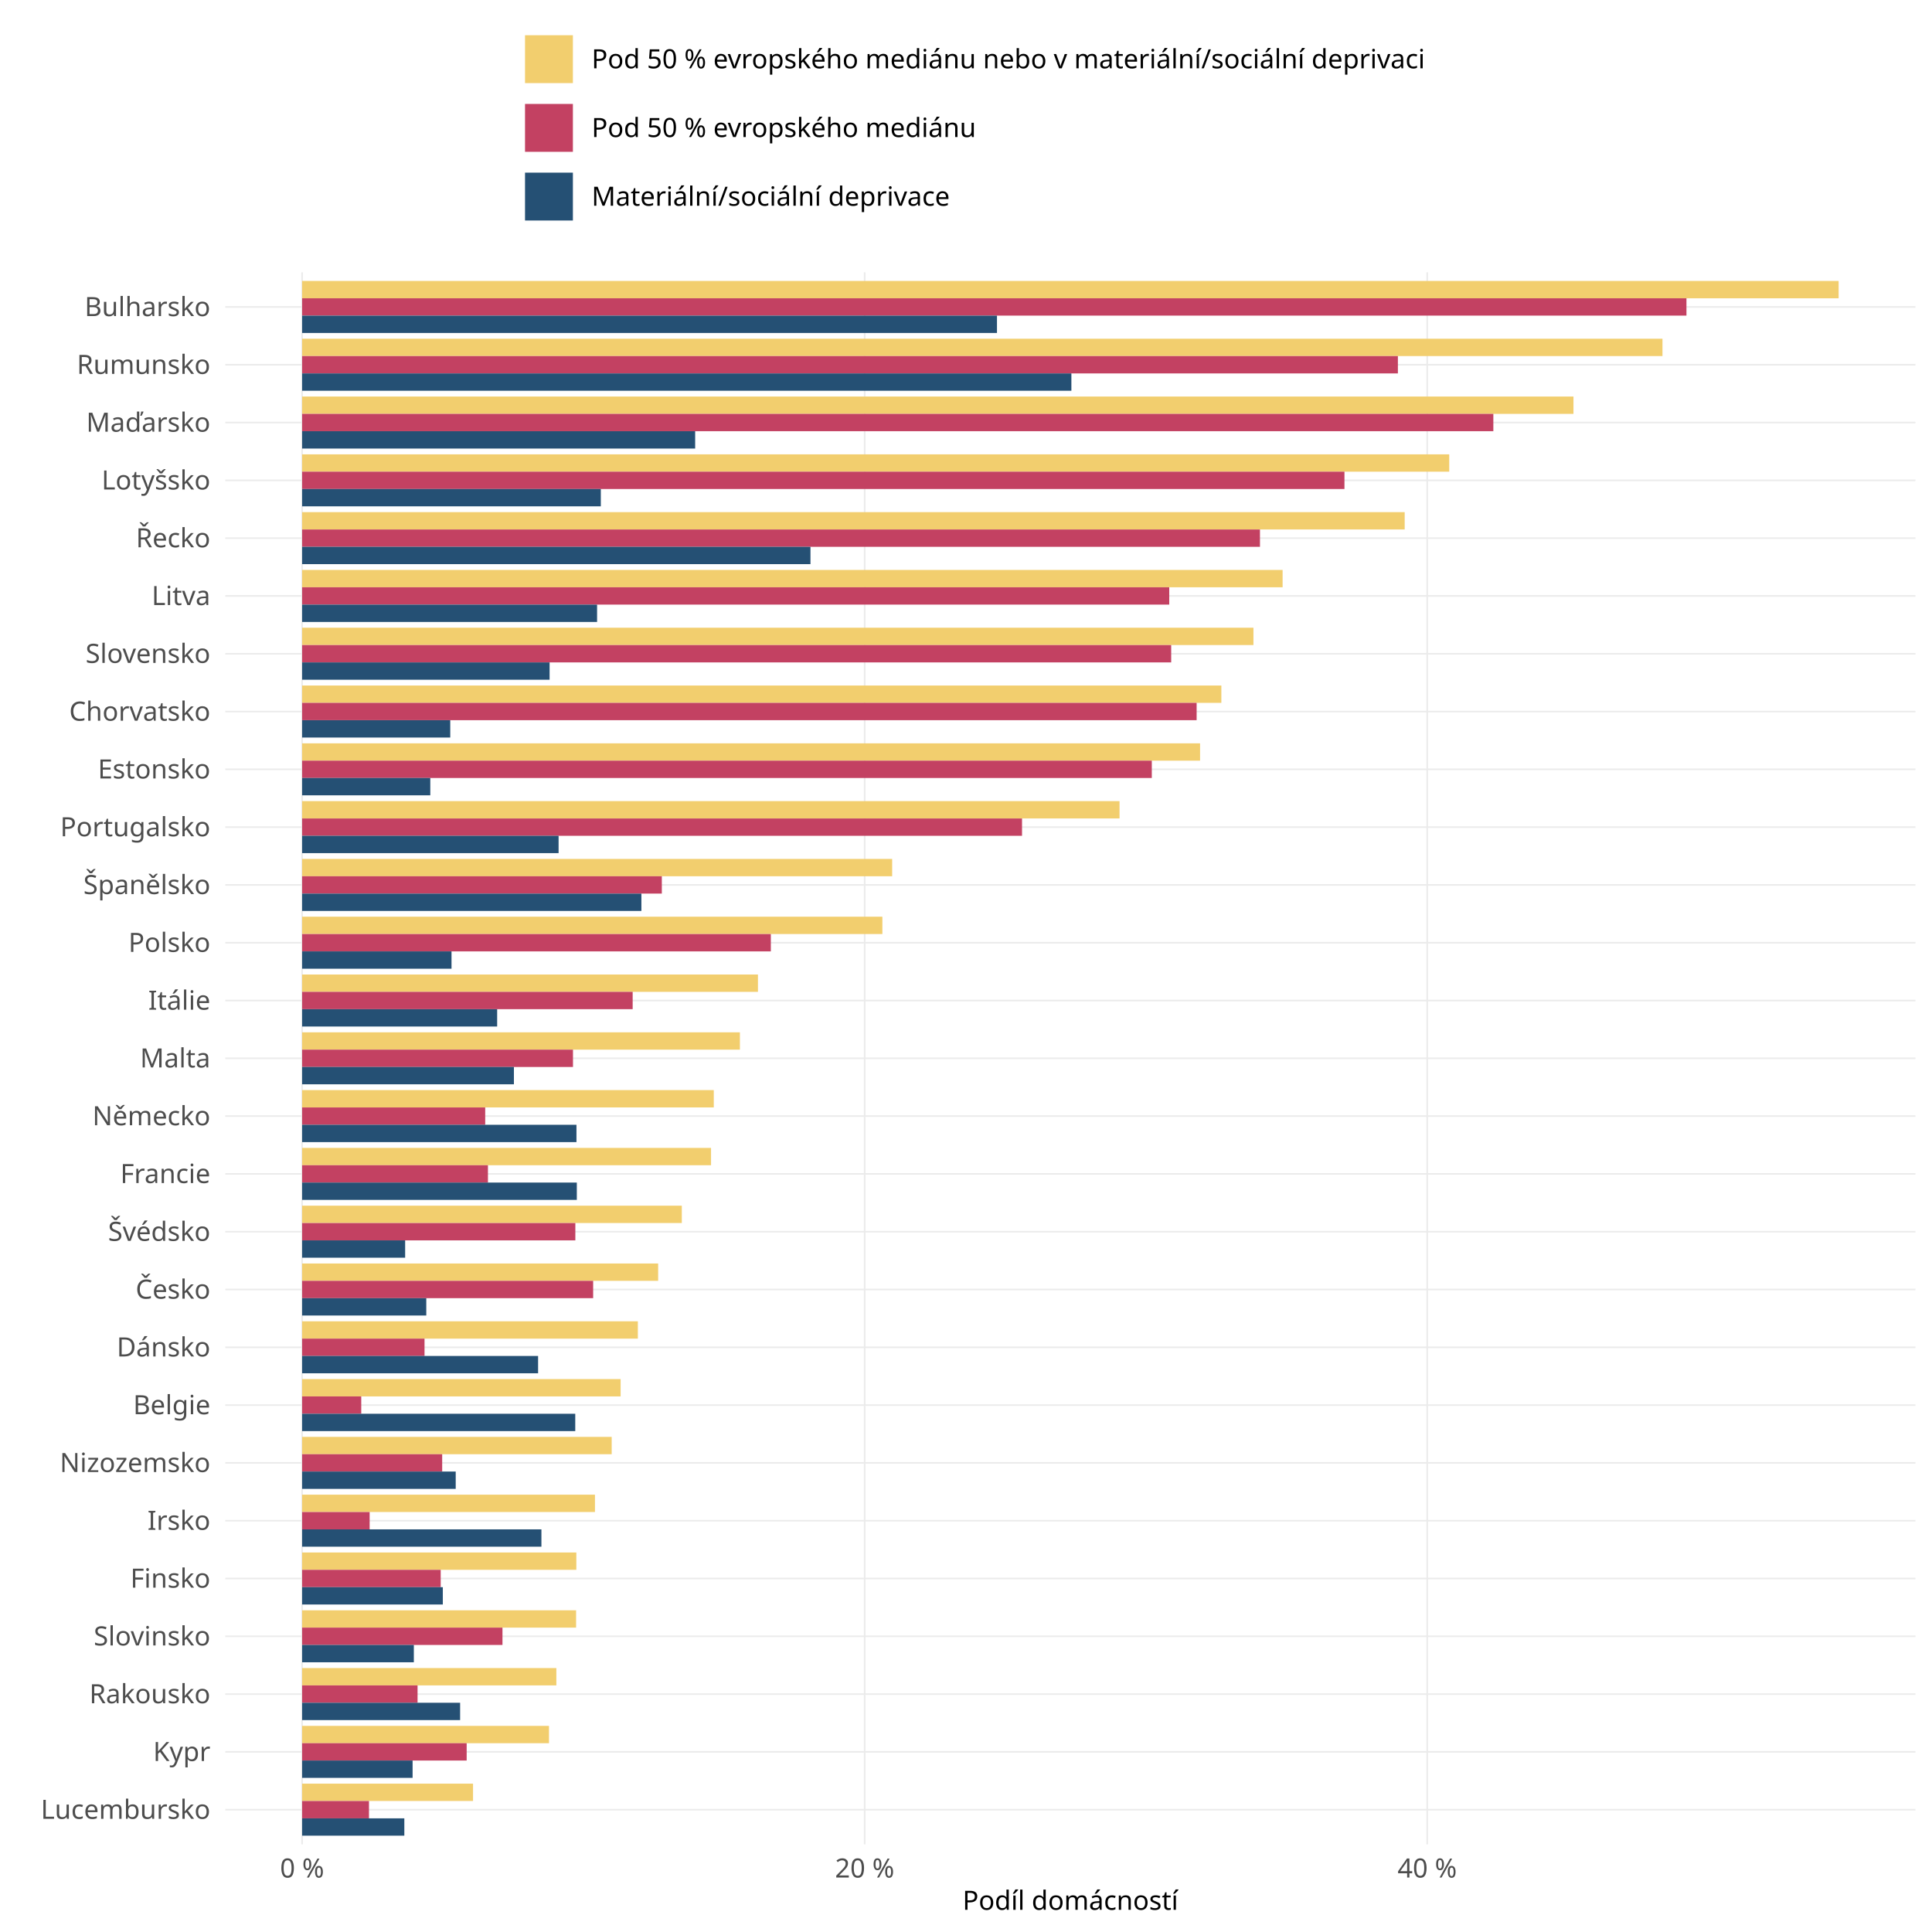
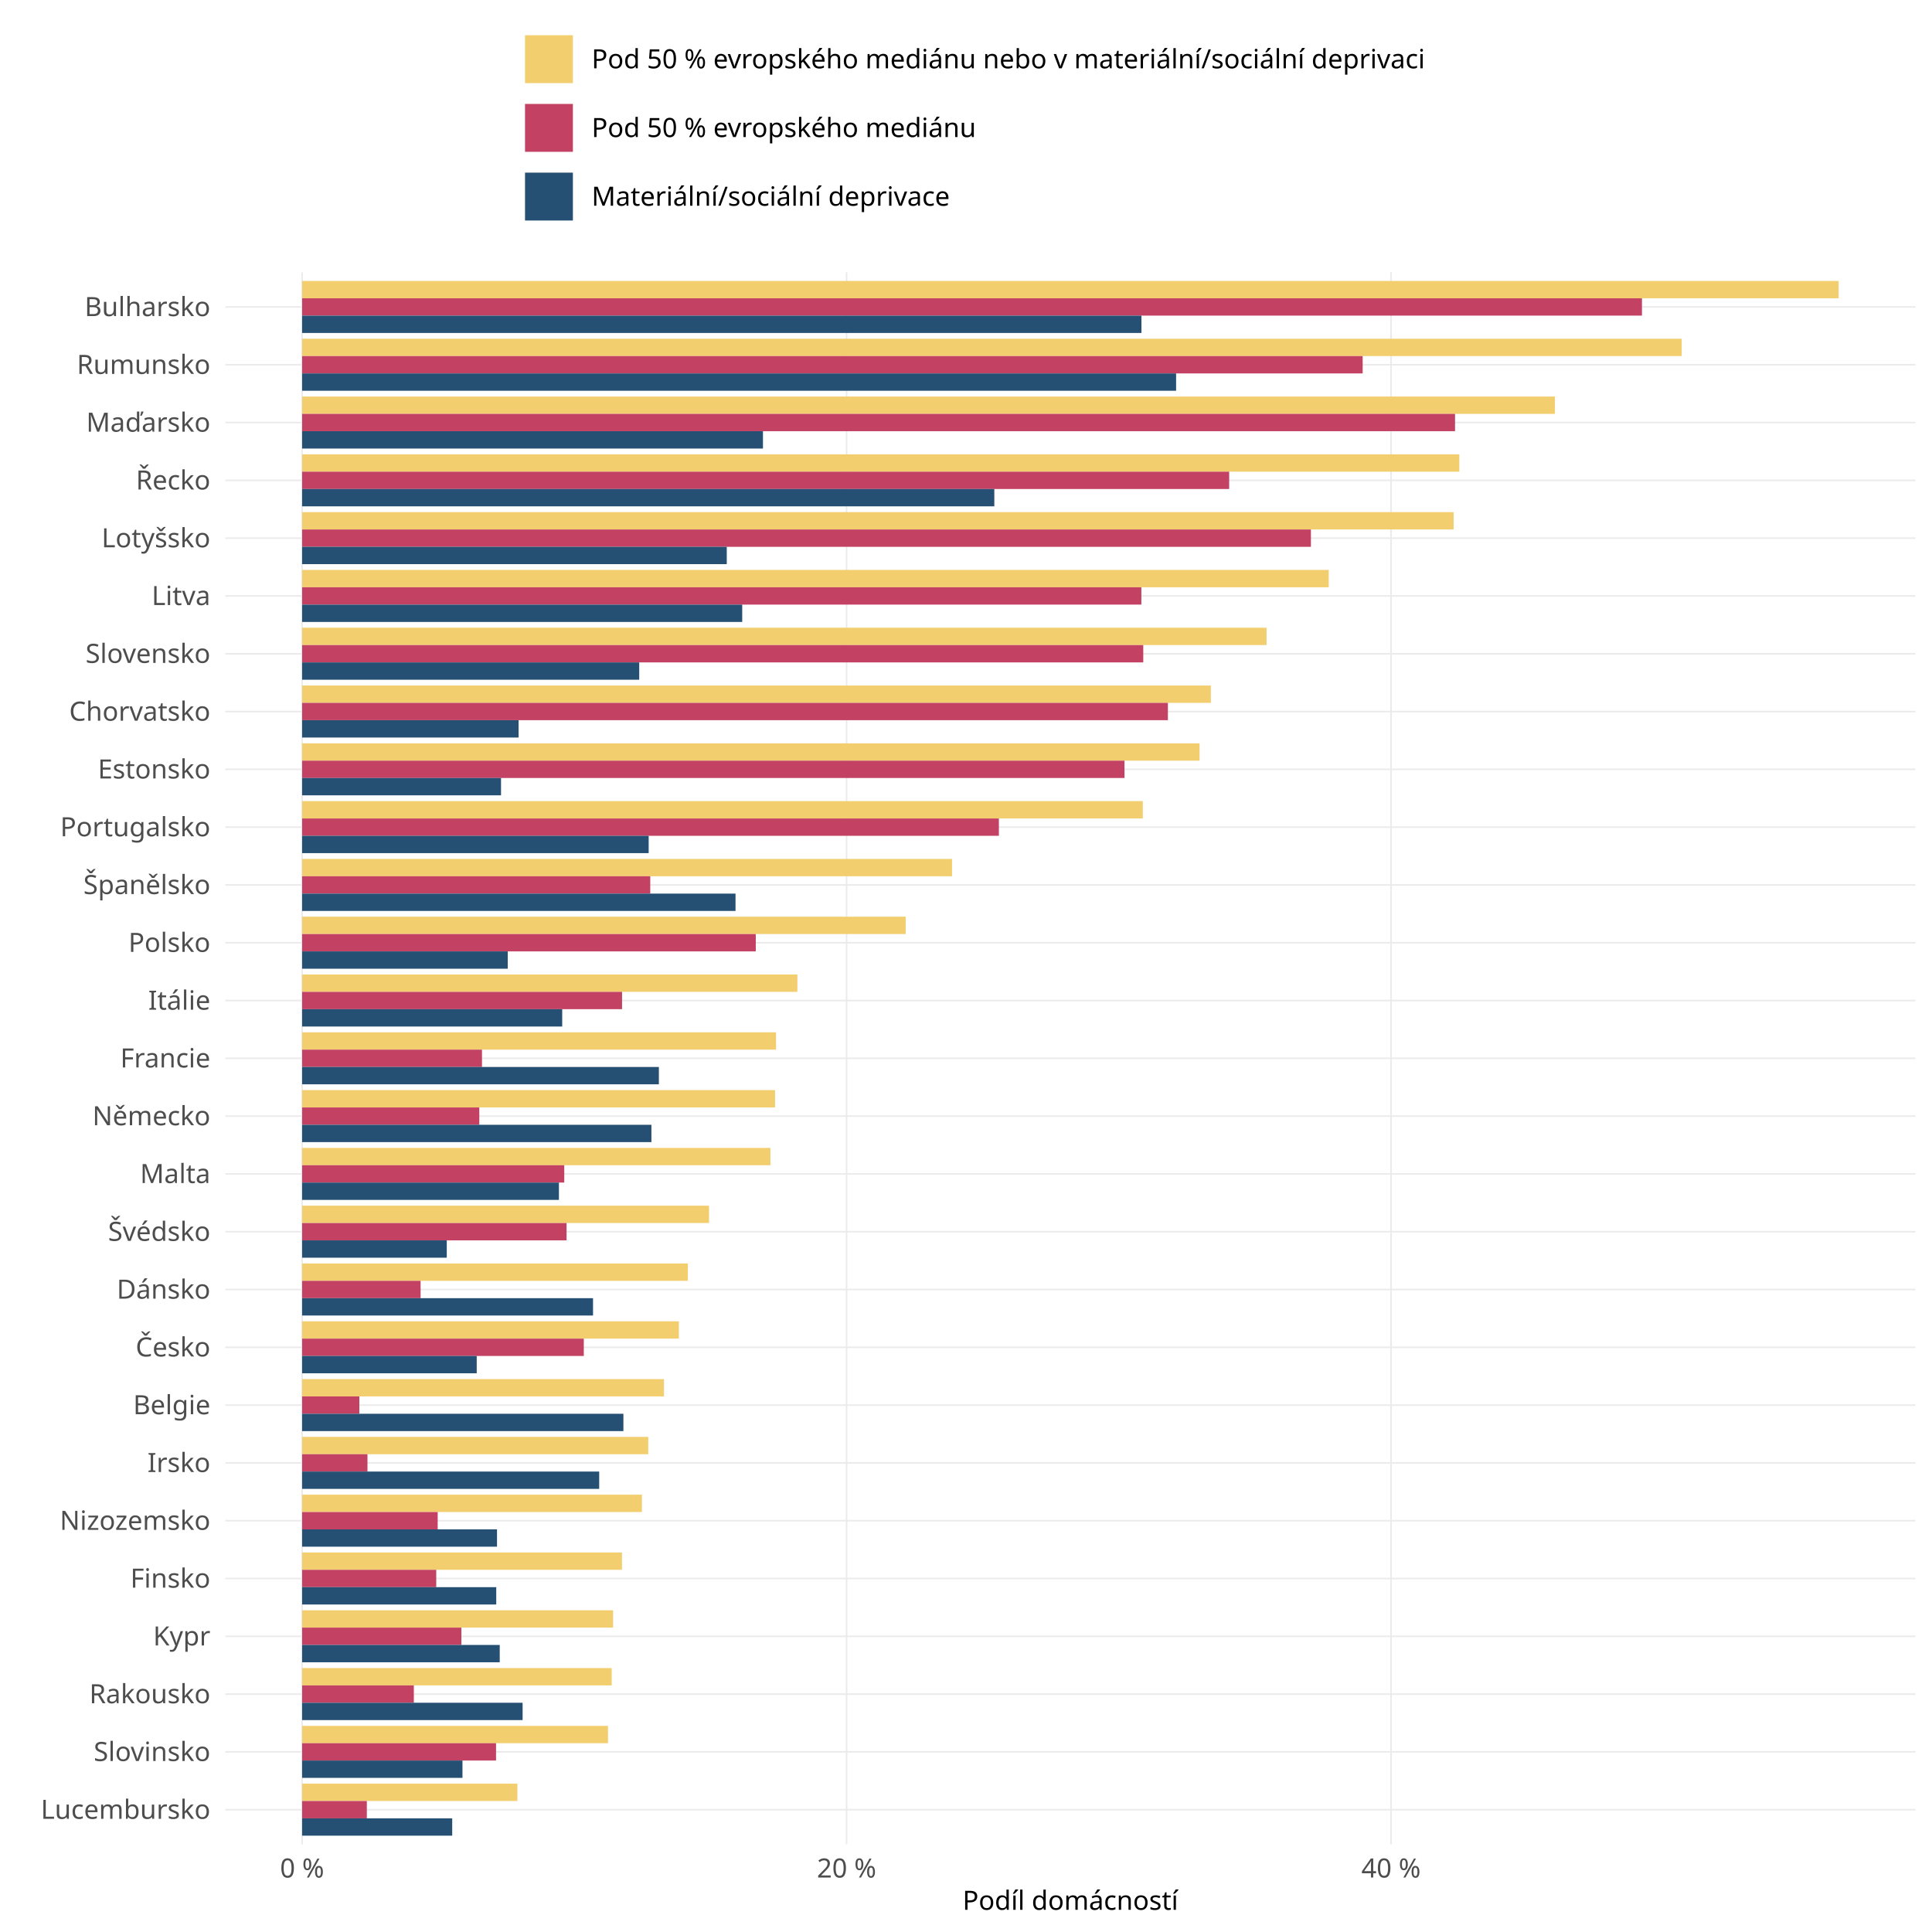
<svg xmlns="http://www.w3.org/2000/svg" class="svglite" width="640.00pt" height="640.00pt" viewBox="0 0 640.00 640.00">
  <defs>
    <style type="text/css">
    .svglite line, .svglite polyline, .svglite polygon, .svglite path, .svglite rect, .svglite circle {
      fill: none;
      stroke: #000000;
      stroke-linecap: round;
      stroke-linejoin: round;
      stroke-miterlimit: 10.00;
    }
    .svglite text {
      white-space: pre;
    }
  </style>
  </defs>
  <rect width="100%" height="100%" style="stroke: none; fill: #FFFFFF;" />
  <defs>
    <clipPath id="cpMC4wMHw2NDAuMDB8MC4wMHw2NDAuMDA=">
      <rect x="0.00" y="0.00" width="640.00" height="640.00" />
    </clipPath>
  </defs>
  <g clip-path="url(#cpMC4wMHw2NDAuMDB8MC4wMHw2NDAuMDA=)">
</g>
  <defs>
    <clipPath id="cpNzQuNjN8NjM0LjUyfDkwLjIwfDYxMC45Nw==">
      <rect x="74.63" y="90.20" width="559.89" height="520.77" />
    </clipPath>
  </defs>
  <g clip-path="url(#cpNzQuNjN8NjM0LjUyfDkwLjIwfDYxMC45Nw==)">
    <polyline points="74.63,599.48 634.52,599.48 " style="stroke-width: 0.53; stroke: #EBEBEB; stroke-linecap: butt;" />
    <polyline points="74.63,580.33 634.52,580.33 " style="stroke-width: 0.53; stroke: #EBEBEB; stroke-linecap: butt;" />
    <polyline points="74.63,561.19 634.52,561.19 " style="stroke-width: 0.53; stroke: #EBEBEB; stroke-linecap: butt;" />
    <polyline points="74.63,542.04 634.52,542.04 " style="stroke-width: 0.53; stroke: #EBEBEB; stroke-linecap: butt;" />
    <polyline points="74.63,522.89 634.52,522.89 " style="stroke-width: 0.53; stroke: #EBEBEB; stroke-linecap: butt;" />
    <polyline points="74.63,503.75 634.52,503.75 " style="stroke-width: 0.53; stroke: #EBEBEB; stroke-linecap: butt;" />
    <polyline points="74.63,484.60 634.52,484.60 " style="stroke-width: 0.53; stroke: #EBEBEB; stroke-linecap: butt;" />
    <polyline points="74.63,465.46 634.52,465.46 " style="stroke-width: 0.53; stroke: #EBEBEB; stroke-linecap: butt;" />
    <polyline points="74.63,446.31 634.52,446.31 " style="stroke-width: 0.53; stroke: #EBEBEB; stroke-linecap: butt;" />
    <polyline points="74.63,427.16 634.52,427.16 " style="stroke-width: 0.53; stroke: #EBEBEB; stroke-linecap: butt;" />
    <polyline points="74.63,408.02 634.52,408.02 " style="stroke-width: 0.53; stroke: #EBEBEB; stroke-linecap: butt;" />
    <polyline points="74.63,388.87 634.52,388.87 " style="stroke-width: 0.53; stroke: #EBEBEB; stroke-linecap: butt;" />
    <polyline points="74.63,369.73 634.52,369.73 " style="stroke-width: 0.53; stroke: #EBEBEB; stroke-linecap: butt;" />
    <polyline points="74.63,350.58 634.52,350.58 " style="stroke-width: 0.53; stroke: #EBEBEB; stroke-linecap: butt;" />
    <polyline points="74.63,331.44 634.52,331.44 " style="stroke-width: 0.53; stroke: #EBEBEB; stroke-linecap: butt;" />
    <polyline points="74.63,312.29 634.52,312.29 " style="stroke-width: 0.53; stroke: #EBEBEB; stroke-linecap: butt;" />
    <polyline points="74.63,293.14 634.52,293.14 " style="stroke-width: 0.53; stroke: #EBEBEB; stroke-linecap: butt;" />
    <polyline points="74.63,274.00 634.52,274.00 " style="stroke-width: 0.53; stroke: #EBEBEB; stroke-linecap: butt;" />
    <polyline points="74.63,254.85 634.52,254.85 " style="stroke-width: 0.53; stroke: #EBEBEB; stroke-linecap: butt;" />
    <polyline points="74.63,235.71 634.52,235.71 " style="stroke-width: 0.53; stroke: #EBEBEB; stroke-linecap: butt;" />
    <polyline points="74.63,216.56 634.52,216.56 " style="stroke-width: 0.53; stroke: #EBEBEB; stroke-linecap: butt;" />
    <polyline points="74.63,197.41 634.52,197.41 " style="stroke-width: 0.53; stroke: #EBEBEB; stroke-linecap: butt;" />
    <polyline points="74.63,178.27 634.52,178.27 " style="stroke-width: 0.53; stroke: #EBEBEB; stroke-linecap: butt;" />
    <polyline points="74.63,159.12 634.52,159.12 " style="stroke-width: 0.53; stroke: #EBEBEB; stroke-linecap: butt;" />
    <polyline points="74.63,139.98 634.52,139.98 " style="stroke-width: 0.53; stroke: #EBEBEB; stroke-linecap: butt;" />
    <polyline points="74.63,120.83 634.52,120.83 " style="stroke-width: 0.53; stroke: #EBEBEB; stroke-linecap: butt;" />
    <polyline points="74.63,101.68 634.52,101.68 " style="stroke-width: 0.53; stroke: #EBEBEB; stroke-linecap: butt;" />
    <polyline points="100.08,610.97 100.08,90.20 " style="stroke-width: 0.53; stroke: #EBEBEB; stroke-linecap: butt;" />
-     <polyline points="286.43,610.97 286.43,90.20 " style="stroke-width: 0.53; stroke: #EBEBEB; stroke-linecap: butt;" />
-     <polyline points="472.78,610.97 472.78,90.20 " style="stroke-width: 0.53; stroke: #EBEBEB; stroke-linecap: butt;" />
-     <rect x="100.08" y="552.57" width="84.22" height="5.74" style="stroke-width: 1.07; stroke: none; stroke-linecap: butt; stroke-linejoin: miter; fill: #F2CE6E;" />
-     <rect x="100.08" y="456.84" width="105.51" height="5.74" style="stroke-width: 1.07; stroke: none; stroke-linecap: butt; stroke-linejoin: miter; fill: #F2CE6E;" />
+     <polyline points="280.44,610.97 280.44,90.20 " style="stroke-width: 0.53; stroke: #EBEBEB; stroke-linecap: butt;" />
+     <polyline points="460.80,610.97 460.80,90.20 " style="stroke-width: 0.53; stroke: #EBEBEB; stroke-linecap: butt;" />
    <rect x="100.08" y="93.07" width="508.99" height="5.74" style="stroke-width: 1.07; stroke: none; stroke-linecap: butt; stroke-linejoin: miter; fill: #F2CE6E;" />
-     <rect x="100.08" y="227.09" width="304.51" height="5.74" style="stroke-width: 1.07; stroke: none; stroke-linecap: butt; stroke-linejoin: miter; fill: #F2CE6E;" />
-     <rect x="100.08" y="571.72" width="81.78" height="5.74" style="stroke-width: 1.07; stroke: none; stroke-linecap: butt; stroke-linejoin: miter; fill: #F2CE6E;" />
-     <rect x="100.08" y="418.55" width="117.94" height="5.74" style="stroke-width: 1.07; stroke: none; stroke-linecap: butt; stroke-linejoin: miter; fill: #F2CE6E;" />
-     <rect x="100.08" y="437.70" width="111.22" height="5.74" style="stroke-width: 1.07; stroke: none; stroke-linecap: butt; stroke-linejoin: miter; fill: #F2CE6E;" />
-     <rect x="100.08" y="246.24" width="297.46" height="5.74" style="stroke-width: 1.07; stroke: none; stroke-linecap: butt; stroke-linejoin: miter; fill: #F2CE6E;" />
-     <rect x="100.08" y="514.28" width="90.84" height="5.74" style="stroke-width: 1.07; stroke: none; stroke-linecap: butt; stroke-linejoin: miter; fill: #F2CE6E;" />
-     <rect x="100.08" y="380.26" width="135.46" height="5.74" style="stroke-width: 1.07; stroke: none; stroke-linecap: butt; stroke-linejoin: miter; fill: #F2CE6E;" />
-     <rect x="100.08" y="361.11" width="136.37" height="5.74" style="stroke-width: 1.07; stroke: none; stroke-linecap: butt; stroke-linejoin: miter; fill: #F2CE6E;" />
-     <rect x="100.08" y="169.65" width="365.24" height="5.74" style="stroke-width: 1.07; stroke: none; stroke-linecap: butt; stroke-linejoin: miter; fill: #F2CE6E;" />
-     <rect x="100.08" y="131.36" width="421.15" height="5.74" style="stroke-width: 1.07; stroke: none; stroke-linecap: butt; stroke-linejoin: miter; fill: #F2CE6E;" />
-     <rect x="100.08" y="495.13" width="97.01" height="5.74" style="stroke-width: 1.07; stroke: none; stroke-linecap: butt; stroke-linejoin: miter; fill: #F2CE6E;" />
-     <rect x="100.08" y="322.82" width="151.00" height="5.74" style="stroke-width: 1.07; stroke: none; stroke-linecap: butt; stroke-linejoin: miter; fill: #F2CE6E;" />
-     <rect x="100.08" y="150.51" width="380.00" height="5.74" style="stroke-width: 1.07; stroke: none; stroke-linecap: butt; stroke-linejoin: miter; fill: #F2CE6E;" />
-     <rect x="100.08" y="188.80" width="324.80" height="5.74" style="stroke-width: 1.07; stroke: none; stroke-linecap: butt; stroke-linejoin: miter; fill: #F2CE6E;" />
-     <rect x="100.08" y="590.86" width="56.62" height="5.74" style="stroke-width: 1.07; stroke: none; stroke-linecap: butt; stroke-linejoin: miter; fill: #F2CE6E;" />
-     <rect x="100.08" y="341.97" width="145.02" height="5.74" style="stroke-width: 1.07; stroke: none; stroke-linecap: butt; stroke-linejoin: miter; fill: #F2CE6E;" />
-     <rect x="100.08" y="475.99" width="102.55" height="5.74" style="stroke-width: 1.07; stroke: none; stroke-linecap: butt; stroke-linejoin: miter; fill: #F2CE6E;" />
-     <rect x="100.08" y="303.67" width="192.22" height="5.74" style="stroke-width: 1.07; stroke: none; stroke-linecap: butt; stroke-linejoin: miter; fill: #F2CE6E;" />
-     <rect x="100.08" y="265.38" width="270.78" height="5.74" style="stroke-width: 1.07; stroke: none; stroke-linecap: butt; stroke-linejoin: miter; fill: #F2CE6E;" />
-     <rect x="100.08" y="112.21" width="450.64" height="5.74" style="stroke-width: 1.07; stroke: none; stroke-linecap: butt; stroke-linejoin: miter; fill: #F2CE6E;" />
-     <rect x="100.08" y="207.94" width="315.14" height="5.74" style="stroke-width: 1.07; stroke: none; stroke-linecap: butt; stroke-linejoin: miter; fill: #F2CE6E;" />
-     <rect x="100.08" y="533.43" width="90.76" height="5.74" style="stroke-width: 1.07; stroke: none; stroke-linecap: butt; stroke-linejoin: miter; fill: #F2CE6E;" />
-     <rect x="100.08" y="284.53" width="195.46" height="5.74" style="stroke-width: 1.07; stroke: none; stroke-linecap: butt; stroke-linejoin: miter; fill: #F2CE6E;" />
-     <rect x="100.08" y="399.40" width="125.78" height="5.74" style="stroke-width: 1.07; stroke: none; stroke-linecap: butt; stroke-linejoin: miter; fill: #F2CE6E;" />
-     <rect x="100.08" y="558.31" width="38.24" height="5.74" style="stroke-width: 1.07; stroke: none; stroke-linecap: butt; stroke-linejoin: miter; fill: #C34162;" />
-     <rect x="100.08" y="564.06" width="52.34" height="5.74" style="stroke-width: 1.07; stroke: none; stroke-linecap: butt; stroke-linejoin: miter; fill: #255074;" />
-     <rect x="100.08" y="462.58" width="19.59" height="5.74" style="stroke-width: 1.07; stroke: none; stroke-linecap: butt; stroke-linejoin: miter; fill: #C34162;" />
-     <rect x="100.08" y="468.33" width="90.48" height="5.74" style="stroke-width: 1.07; stroke: none; stroke-linecap: butt; stroke-linejoin: miter; fill: #255074;" />
-     <rect x="100.08" y="98.81" width="458.58" height="5.74" style="stroke-width: 1.07; stroke: none; stroke-linecap: butt; stroke-linejoin: miter; fill: #C34162;" />
-     <rect x="100.08" y="104.56" width="230.18" height="5.74" style="stroke-width: 1.07; stroke: none; stroke-linecap: butt; stroke-linejoin: miter; fill: #255074;" />
-     <rect x="100.08" y="232.83" width="296.32" height="5.74" style="stroke-width: 1.07; stroke: none; stroke-linecap: butt; stroke-linejoin: miter; fill: #C34162;" />
-     <rect x="100.08" y="238.58" width="49.07" height="5.74" style="stroke-width: 1.07; stroke: none; stroke-linecap: butt; stroke-linejoin: miter; fill: #255074;" />
-     <rect x="100.08" y="577.46" width="54.51" height="5.74" style="stroke-width: 1.07; stroke: none; stroke-linecap: butt; stroke-linejoin: miter; fill: #C34162;" />
-     <rect x="100.08" y="583.20" width="36.60" height="5.74" style="stroke-width: 1.07; stroke: none; stroke-linecap: butt; stroke-linejoin: miter; fill: #255074;" />
-     <rect x="100.08" y="424.29" width="96.41" height="5.74" style="stroke-width: 1.07; stroke: none; stroke-linecap: butt; stroke-linejoin: miter; fill: #C34162;" />
-     <rect x="100.08" y="430.04" width="41.13" height="5.74" style="stroke-width: 1.07; stroke: none; stroke-linecap: butt; stroke-linejoin: miter; fill: #255074;" />
-     <rect x="100.08" y="443.44" width="40.55" height="5.74" style="stroke-width: 1.07; stroke: none; stroke-linecap: butt; stroke-linejoin: miter; fill: #C34162;" />
-     <rect x="100.08" y="449.18" width="78.17" height="5.74" style="stroke-width: 1.07; stroke: none; stroke-linecap: butt; stroke-linejoin: miter; fill: #255074;" />
-     <rect x="100.08" y="251.98" width="281.47" height="5.74" style="stroke-width: 1.07; stroke: none; stroke-linecap: butt; stroke-linejoin: miter; fill: #C34162;" />
-     <rect x="100.08" y="257.72" width="42.46" height="5.74" style="stroke-width: 1.07; stroke: none; stroke-linecap: butt; stroke-linejoin: miter; fill: #255074;" />
-     <rect x="100.08" y="520.02" width="45.91" height="5.74" style="stroke-width: 1.07; stroke: none; stroke-linecap: butt; stroke-linejoin: miter; fill: #C34162;" />
-     <rect x="100.08" y="525.77" width="46.61" height="5.74" style="stroke-width: 1.07; stroke: none; stroke-linecap: butt; stroke-linejoin: miter; fill: #255074;" />
-     <rect x="100.08" y="386.00" width="61.56" height="5.74" style="stroke-width: 1.07; stroke: none; stroke-linecap: butt; stroke-linejoin: miter; fill: #C34162;" />
-     <rect x="100.08" y="391.74" width="91.00" height="5.74" style="stroke-width: 1.07; stroke: none; stroke-linecap: butt; stroke-linejoin: miter; fill: #255074;" />
-     <rect x="100.08" y="366.86" width="60.65" height="5.74" style="stroke-width: 1.07; stroke: none; stroke-linecap: butt; stroke-linejoin: miter; fill: #C34162;" />
-     <rect x="100.08" y="372.60" width="90.88" height="5.74" style="stroke-width: 1.07; stroke: none; stroke-linecap: butt; stroke-linejoin: miter; fill: #255074;" />
-     <rect x="100.08" y="175.40" width="317.30" height="5.74" style="stroke-width: 1.07; stroke: none; stroke-linecap: butt; stroke-linejoin: miter; fill: #C34162;" />
-     <rect x="100.08" y="181.14" width="168.40" height="5.74" style="stroke-width: 1.07; stroke: none; stroke-linecap: butt; stroke-linejoin: miter; fill: #255074;" />
-     <rect x="100.08" y="137.10" width="394.61" height="5.74" style="stroke-width: 1.07; stroke: none; stroke-linecap: butt; stroke-linejoin: miter; fill: #C34162;" />
-     <rect x="100.08" y="142.85" width="130.20" height="5.74" style="stroke-width: 1.07; stroke: none; stroke-linecap: butt; stroke-linejoin: miter; fill: #255074;" />
-     <rect x="100.08" y="500.88" width="22.37" height="5.74" style="stroke-width: 1.07; stroke: none; stroke-linecap: butt; stroke-linejoin: miter; fill: #C34162;" />
-     <rect x="100.08" y="506.62" width="79.27" height="5.74" style="stroke-width: 1.07; stroke: none; stroke-linecap: butt; stroke-linejoin: miter; fill: #255074;" />
-     <rect x="100.08" y="328.56" width="109.50" height="5.74" style="stroke-width: 1.07; stroke: none; stroke-linecap: butt; stroke-linejoin: miter; fill: #C34162;" />
-     <rect x="100.08" y="334.31" width="64.61" height="5.74" style="stroke-width: 1.07; stroke: none; stroke-linecap: butt; stroke-linejoin: miter; fill: #255074;" />
-     <rect x="100.08" y="156.25" width="345.29" height="5.74" style="stroke-width: 1.07; stroke: none; stroke-linecap: butt; stroke-linejoin: miter; fill: #C34162;" />
-     <rect x="100.08" y="161.99" width="98.95" height="5.74" style="stroke-width: 1.07; stroke: none; stroke-linecap: butt; stroke-linejoin: miter; fill: #255074;" />
-     <rect x="100.08" y="194.54" width="287.25" height="5.74" style="stroke-width: 1.07; stroke: none; stroke-linecap: butt; stroke-linejoin: miter; fill: #C34162;" />
-     <rect x="100.08" y="200.29" width="97.71" height="5.74" style="stroke-width: 1.07; stroke: none; stroke-linecap: butt; stroke-linejoin: miter; fill: #255074;" />
-     <rect x="100.08" y="596.61" width="22.15" height="5.74" style="stroke-width: 1.07; stroke: none; stroke-linecap: butt; stroke-linejoin: miter; fill: #C34162;" />
-     <rect x="100.08" y="602.35" width="33.86" height="5.74" style="stroke-width: 1.07; stroke: none; stroke-linecap: butt; stroke-linejoin: miter; fill: #255074;" />
-     <rect x="100.08" y="347.71" width="89.73" height="5.74" style="stroke-width: 1.07; stroke: none; stroke-linecap: butt; stroke-linejoin: miter; fill: #C34162;" />
-     <rect x="100.08" y="353.45" width="70.16" height="5.74" style="stroke-width: 1.07; stroke: none; stroke-linecap: butt; stroke-linejoin: miter; fill: #255074;" />
-     <rect x="100.08" y="481.73" width="46.40" height="5.74" style="stroke-width: 1.07; stroke: none; stroke-linecap: butt; stroke-linejoin: miter; fill: #C34162;" />
-     <rect x="100.08" y="487.47" width="50.88" height="5.74" style="stroke-width: 1.07; stroke: none; stroke-linecap: butt; stroke-linejoin: miter; fill: #255074;" />
-     <rect x="100.08" y="309.42" width="155.27" height="5.74" style="stroke-width: 1.07; stroke: none; stroke-linecap: butt; stroke-linejoin: miter; fill: #C34162;" />
-     <rect x="100.08" y="315.16" width="49.49" height="5.74" style="stroke-width: 1.07; stroke: none; stroke-linecap: butt; stroke-linejoin: miter; fill: #255074;" />
-     <rect x="100.08" y="271.13" width="238.48" height="5.74" style="stroke-width: 1.07; stroke: none; stroke-linecap: butt; stroke-linejoin: miter; fill: #C34162;" />
-     <rect x="100.08" y="276.87" width="84.96" height="5.74" style="stroke-width: 1.07; stroke: none; stroke-linecap: butt; stroke-linejoin: miter; fill: #255074;" />
-     <rect x="100.08" y="117.96" width="362.99" height="5.74" style="stroke-width: 1.07; stroke: none; stroke-linecap: butt; stroke-linejoin: miter; fill: #C34162;" />
-     <rect x="100.08" y="123.70" width="254.83" height="5.74" style="stroke-width: 1.07; stroke: none; stroke-linecap: butt; stroke-linejoin: miter; fill: #255074;" />
-     <rect x="100.08" y="213.69" width="287.89" height="5.74" style="stroke-width: 1.07; stroke: none; stroke-linecap: butt; stroke-linejoin: miter; fill: #C34162;" />
-     <rect x="100.08" y="219.43" width="81.98" height="5.74" style="stroke-width: 1.07; stroke: none; stroke-linecap: butt; stroke-linejoin: miter; fill: #255074;" />
-     <rect x="100.08" y="539.17" width="66.37" height="5.74" style="stroke-width: 1.07; stroke: none; stroke-linecap: butt; stroke-linejoin: miter; fill: #C34162;" />
-     <rect x="100.08" y="544.91" width="37.01" height="5.74" style="stroke-width: 1.07; stroke: none; stroke-linecap: butt; stroke-linejoin: miter; fill: #255074;" />
-     <rect x="100.08" y="290.27" width="119.16" height="5.74" style="stroke-width: 1.07; stroke: none; stroke-linecap: butt; stroke-linejoin: miter; fill: #C34162;" />
-     <rect x="100.08" y="296.02" width="112.39" height="5.74" style="stroke-width: 1.07; stroke: none; stroke-linecap: butt; stroke-linejoin: miter; fill: #255074;" />
-     <rect x="100.08" y="405.15" width="90.51" height="5.74" style="stroke-width: 1.07; stroke: none; stroke-linecap: butt; stroke-linejoin: miter; fill: #C34162;" />
-     <rect x="100.08" y="410.89" width="34.13" height="5.74" style="stroke-width: 1.07; stroke: none; stroke-linecap: butt; stroke-linejoin: miter; fill: #255074;" />
+     <rect x="100.08" y="131.36" width="415.01" height="5.74" style="stroke-width: 1.07; stroke: none; stroke-linecap: butt; stroke-linejoin: miter; fill: #F2CE6E;" />
+     <rect x="100.08" y="207.94" width="319.48" height="5.74" style="stroke-width: 1.07; stroke: none; stroke-linecap: butt; stroke-linejoin: miter; fill: #F2CE6E;" />
+     <rect x="100.08" y="150.51" width="383.34" height="5.74" style="stroke-width: 1.07; stroke: none; stroke-linecap: butt; stroke-linejoin: miter; fill: #F2CE6E;" />
+     <rect x="100.08" y="112.21" width="457.01" height="5.74" style="stroke-width: 1.07; stroke: none; stroke-linecap: butt; stroke-linejoin: miter; fill: #F2CE6E;" />
+     <rect x="100.08" y="227.09" width="301.04" height="5.74" style="stroke-width: 1.07; stroke: none; stroke-linecap: butt; stroke-linejoin: miter; fill: #F2CE6E;" />
+     <rect x="100.08" y="169.65" width="381.45" height="5.74" style="stroke-width: 1.07; stroke: none; stroke-linecap: butt; stroke-linejoin: miter; fill: #F2CE6E;" />
+     <rect x="100.08" y="188.80" width="340.08" height="5.74" style="stroke-width: 1.07; stroke: none; stroke-linecap: butt; stroke-linejoin: miter; fill: #F2CE6E;" />
+     <rect x="100.08" y="265.38" width="278.49" height="5.74" style="stroke-width: 1.07; stroke: none; stroke-linecap: butt; stroke-linejoin: miter; fill: #F2CE6E;" />
+     <rect x="100.08" y="246.24" width="297.29" height="5.74" style="stroke-width: 1.07; stroke: none; stroke-linecap: butt; stroke-linejoin: miter; fill: #F2CE6E;" />
+     <rect x="100.08" y="303.67" width="199.94" height="5.74" style="stroke-width: 1.07; stroke: none; stroke-linecap: butt; stroke-linejoin: miter; fill: #F2CE6E;" />
+     <rect x="100.08" y="437.70" width="124.81" height="5.74" style="stroke-width: 1.07; stroke: none; stroke-linecap: butt; stroke-linejoin: miter; fill: #F2CE6E;" />
+     <rect x="100.08" y="380.26" width="155.13" height="5.74" style="stroke-width: 1.07; stroke: none; stroke-linecap: butt; stroke-linejoin: miter; fill: #F2CE6E;" />
+     <rect x="100.08" y="533.43" width="103.01" height="5.74" style="stroke-width: 1.07; stroke: none; stroke-linecap: butt; stroke-linejoin: miter; fill: #F2CE6E;" />
+     <rect x="100.08" y="284.53" width="215.29" height="5.74" style="stroke-width: 1.07; stroke: none; stroke-linecap: butt; stroke-linejoin: miter; fill: #F2CE6E;" />
+     <rect x="100.08" y="571.72" width="101.33" height="5.74" style="stroke-width: 1.07; stroke: none; stroke-linecap: butt; stroke-linejoin: miter; fill: #F2CE6E;" />
+     <rect x="100.08" y="322.82" width="164.06" height="5.74" style="stroke-width: 1.07; stroke: none; stroke-linecap: butt; stroke-linejoin: miter; fill: #F2CE6E;" />
+     <rect x="100.08" y="341.97" width="157.00" height="5.74" style="stroke-width: 1.07; stroke: none; stroke-linecap: butt; stroke-linejoin: miter; fill: #F2CE6E;" />
+     <rect x="100.08" y="361.11" width="156.67" height="5.74" style="stroke-width: 1.07; stroke: none; stroke-linecap: butt; stroke-linejoin: miter; fill: #F2CE6E;" />
+     <rect x="100.08" y="399.40" width="134.80" height="5.74" style="stroke-width: 1.07; stroke: none; stroke-linecap: butt; stroke-linejoin: miter; fill: #F2CE6E;" />
+     <rect x="100.08" y="418.55" width="127.78" height="5.74" style="stroke-width: 1.07; stroke: none; stroke-linecap: butt; stroke-linejoin: miter; fill: #F2CE6E;" />
+     <rect x="100.08" y="456.84" width="119.87" height="5.74" style="stroke-width: 1.07; stroke: none; stroke-linecap: butt; stroke-linejoin: miter; fill: #F2CE6E;" />
+     <rect x="100.08" y="495.13" width="112.56" height="5.74" style="stroke-width: 1.07; stroke: none; stroke-linecap: butt; stroke-linejoin: miter; fill: #F2CE6E;" />
+     <rect x="100.08" y="514.28" width="105.96" height="5.74" style="stroke-width: 1.07; stroke: none; stroke-linecap: butt; stroke-linejoin: miter; fill: #F2CE6E;" />
+     <rect x="100.08" y="475.99" width="114.67" height="5.74" style="stroke-width: 1.07; stroke: none; stroke-linecap: butt; stroke-linejoin: miter; fill: #F2CE6E;" />
+     <rect x="100.08" y="552.57" width="102.55" height="5.74" style="stroke-width: 1.07; stroke: none; stroke-linecap: butt; stroke-linejoin: miter; fill: #F2CE6E;" />
+     <rect x="100.08" y="590.86" width="71.31" height="5.74" style="stroke-width: 1.07; stroke: none; stroke-linecap: butt; stroke-linejoin: miter; fill: #F2CE6E;" />
+     <rect x="100.08" y="98.81" width="443.84" height="5.74" style="stroke-width: 1.07; stroke: none; stroke-linecap: butt; stroke-linejoin: miter; fill: #C34162;" />
+     <rect x="100.08" y="104.56" width="278.04" height="5.74" style="stroke-width: 1.07; stroke: none; stroke-linecap: butt; stroke-linejoin: miter; fill: #255074;" />
+     <rect x="100.08" y="137.10" width="381.92" height="5.74" style="stroke-width: 1.07; stroke: none; stroke-linecap: butt; stroke-linejoin: miter; fill: #C34162;" />
+     <rect x="100.08" y="142.85" width="152.66" height="5.74" style="stroke-width: 1.07; stroke: none; stroke-linecap: butt; stroke-linejoin: miter; fill: #255074;" />
+     <rect x="100.08" y="213.69" width="278.64" height="5.74" style="stroke-width: 1.07; stroke: none; stroke-linecap: butt; stroke-linejoin: miter; fill: #C34162;" />
+     <rect x="100.08" y="219.43" width="111.67" height="5.74" style="stroke-width: 1.07; stroke: none; stroke-linecap: butt; stroke-linejoin: miter; fill: #255074;" />
+     <rect x="100.08" y="156.25" width="307.10" height="5.74" style="stroke-width: 1.07; stroke: none; stroke-linecap: butt; stroke-linejoin: miter; fill: #C34162;" />
+     <rect x="100.08" y="161.99" width="229.30" height="5.74" style="stroke-width: 1.07; stroke: none; stroke-linecap: butt; stroke-linejoin: miter; fill: #255074;" />
+     <rect x="100.08" y="117.96" width="351.32" height="5.74" style="stroke-width: 1.07; stroke: none; stroke-linecap: butt; stroke-linejoin: miter; fill: #C34162;" />
+     <rect x="100.08" y="123.70" width="289.52" height="5.74" style="stroke-width: 1.07; stroke: none; stroke-linecap: butt; stroke-linejoin: miter; fill: #255074;" />
+     <rect x="100.08" y="232.83" width="286.80" height="5.74" style="stroke-width: 1.07; stroke: none; stroke-linecap: butt; stroke-linejoin: miter; fill: #C34162;" />
+     <rect x="100.08" y="238.58" width="71.71" height="5.74" style="stroke-width: 1.07; stroke: none; stroke-linecap: butt; stroke-linejoin: miter; fill: #255074;" />
+     <rect x="100.08" y="175.40" width="334.18" height="5.74" style="stroke-width: 1.07; stroke: none; stroke-linecap: butt; stroke-linejoin: miter; fill: #C34162;" />
+     <rect x="100.08" y="181.14" width="140.67" height="5.74" style="stroke-width: 1.07; stroke: none; stroke-linecap: butt; stroke-linejoin: miter; fill: #255074;" />
+     <rect x="100.08" y="194.54" width="278.01" height="5.74" style="stroke-width: 1.07; stroke: none; stroke-linecap: butt; stroke-linejoin: miter; fill: #C34162;" />
+     <rect x="100.08" y="200.29" width="145.79" height="5.74" style="stroke-width: 1.07; stroke: none; stroke-linecap: butt; stroke-linejoin: miter; fill: #255074;" />
+     <rect x="100.08" y="271.13" width="230.81" height="5.74" style="stroke-width: 1.07; stroke: none; stroke-linecap: butt; stroke-linejoin: miter; fill: #C34162;" />
+     <rect x="100.08" y="276.87" width="114.80" height="5.74" style="stroke-width: 1.07; stroke: none; stroke-linecap: butt; stroke-linejoin: miter; fill: #255074;" />
+     <rect x="100.08" y="251.98" width="272.42" height="5.74" style="stroke-width: 1.07; stroke: none; stroke-linecap: butt; stroke-linejoin: miter; fill: #C34162;" />
+     <rect x="100.08" y="257.72" width="65.89" height="5.74" style="stroke-width: 1.07; stroke: none; stroke-linecap: butt; stroke-linejoin: miter; fill: #255074;" />
+     <rect x="100.08" y="309.42" width="150.28" height="5.74" style="stroke-width: 1.07; stroke: none; stroke-linecap: butt; stroke-linejoin: miter; fill: #C34162;" />
+     <rect x="100.08" y="315.16" width="68.12" height="5.74" style="stroke-width: 1.07; stroke: none; stroke-linecap: butt; stroke-linejoin: miter; fill: #255074;" />
+     <rect x="100.08" y="443.44" width="93.31" height="5.74" style="stroke-width: 1.07; stroke: none; stroke-linecap: butt; stroke-linejoin: miter; fill: #C34162;" />
+     <rect x="100.08" y="449.18" width="57.84" height="5.74" style="stroke-width: 1.07; stroke: none; stroke-linecap: butt; stroke-linejoin: miter; fill: #255074;" />
+     <rect x="100.08" y="386.00" width="86.84" height="5.74" style="stroke-width: 1.07; stroke: none; stroke-linecap: butt; stroke-linejoin: miter; fill: #C34162;" />
+     <rect x="100.08" y="391.74" width="85.07" height="5.74" style="stroke-width: 1.07; stroke: none; stroke-linecap: butt; stroke-linejoin: miter; fill: #255074;" />
+     <rect x="100.08" y="539.17" width="52.76" height="5.74" style="stroke-width: 1.07; stroke: none; stroke-linecap: butt; stroke-linejoin: miter; fill: #C34162;" />
+     <rect x="100.08" y="544.91" width="65.46" height="5.74" style="stroke-width: 1.07; stroke: none; stroke-linecap: butt; stroke-linejoin: miter; fill: #255074;" />
+     <rect x="100.08" y="290.27" width="115.33" height="5.74" style="stroke-width: 1.07; stroke: none; stroke-linecap: butt; stroke-linejoin: miter; fill: #C34162;" />
+     <rect x="100.08" y="296.02" width="143.57" height="5.74" style="stroke-width: 1.07; stroke: none; stroke-linecap: butt; stroke-linejoin: miter; fill: #255074;" />
+     <rect x="100.08" y="577.46" width="64.24" height="5.74" style="stroke-width: 1.07; stroke: none; stroke-linecap: butt; stroke-linejoin: miter; fill: #C34162;" />
+     <rect x="100.08" y="583.20" width="53.12" height="5.74" style="stroke-width: 1.07; stroke: none; stroke-linecap: butt; stroke-linejoin: miter; fill: #255074;" />
+     <rect x="100.08" y="328.56" width="105.98" height="5.74" style="stroke-width: 1.07; stroke: none; stroke-linecap: butt; stroke-linejoin: miter; fill: #C34162;" />
+     <rect x="100.08" y="334.31" width="86.16" height="5.74" style="stroke-width: 1.07; stroke: none; stroke-linecap: butt; stroke-linejoin: miter; fill: #255074;" />
+     <rect x="100.08" y="347.71" width="59.58" height="5.74" style="stroke-width: 1.07; stroke: none; stroke-linecap: butt; stroke-linejoin: miter; fill: #C34162;" />
+     <rect x="100.08" y="353.45" width="118.18" height="5.74" style="stroke-width: 1.07; stroke: none; stroke-linecap: butt; stroke-linejoin: miter; fill: #255074;" />
+     <rect x="100.08" y="366.86" width="58.70" height="5.74" style="stroke-width: 1.07; stroke: none; stroke-linecap: butt; stroke-linejoin: miter; fill: #C34162;" />
+     <rect x="100.08" y="372.60" width="115.71" height="5.74" style="stroke-width: 1.07; stroke: none; stroke-linecap: butt; stroke-linejoin: miter; fill: #255074;" />
+     <rect x="100.08" y="405.15" width="87.60" height="5.74" style="stroke-width: 1.07; stroke: none; stroke-linecap: butt; stroke-linejoin: miter; fill: #C34162;" />
+     <rect x="100.08" y="410.89" width="47.92" height="5.74" style="stroke-width: 1.07; stroke: none; stroke-linecap: butt; stroke-linejoin: miter; fill: #255074;" />
+     <rect x="100.08" y="424.29" width="39.25" height="5.74" style="stroke-width: 1.07; stroke: none; stroke-linecap: butt; stroke-linejoin: miter; fill: #C34162;" />
+     <rect x="100.08" y="430.04" width="96.37" height="5.74" style="stroke-width: 1.07; stroke: none; stroke-linecap: butt; stroke-linejoin: miter; fill: #255074;" />
+     <rect x="100.08" y="462.58" width="18.96" height="5.74" style="stroke-width: 1.07; stroke: none; stroke-linecap: butt; stroke-linejoin: miter; fill: #C34162;" />
+     <rect x="100.08" y="468.33" width="106.43" height="5.74" style="stroke-width: 1.07; stroke: none; stroke-linecap: butt; stroke-linejoin: miter; fill: #255074;" />
+     <rect x="100.08" y="500.88" width="44.91" height="5.74" style="stroke-width: 1.07; stroke: none; stroke-linecap: butt; stroke-linejoin: miter; fill: #C34162;" />
+     <rect x="100.08" y="506.62" width="64.56" height="5.74" style="stroke-width: 1.07; stroke: none; stroke-linecap: butt; stroke-linejoin: miter; fill: #255074;" />
+     <rect x="100.08" y="520.02" width="44.43" height="5.74" style="stroke-width: 1.07; stroke: none; stroke-linecap: butt; stroke-linejoin: miter; fill: #C34162;" />
+     <rect x="100.08" y="525.77" width="64.31" height="5.74" style="stroke-width: 1.07; stroke: none; stroke-linecap: butt; stroke-linejoin: miter; fill: #255074;" />
+     <rect x="100.08" y="481.73" width="21.65" height="5.74" style="stroke-width: 1.07; stroke: none; stroke-linecap: butt; stroke-linejoin: miter; fill: #C34162;" />
+     <rect x="100.08" y="487.47" width="98.41" height="5.74" style="stroke-width: 1.07; stroke: none; stroke-linecap: butt; stroke-linejoin: miter; fill: #255074;" />
+     <rect x="100.08" y="558.31" width="37.01" height="5.74" style="stroke-width: 1.07; stroke: none; stroke-linecap: butt; stroke-linejoin: miter; fill: #C34162;" />
+     <rect x="100.08" y="564.06" width="73.04" height="5.74" style="stroke-width: 1.07; stroke: none; stroke-linecap: butt; stroke-linejoin: miter; fill: #255074;" />
+     <rect x="100.08" y="596.61" width="21.44" height="5.74" style="stroke-width: 1.07; stroke: none; stroke-linecap: butt; stroke-linejoin: miter; fill: #C34162;" />
+     <rect x="100.08" y="602.35" width="49.72" height="5.74" style="stroke-width: 1.07; stroke: none; stroke-linecap: butt; stroke-linejoin: miter; fill: #255074;" />
  </g>
  <g clip-path="url(#cpMC4wMHw2NDAuMDB8MC4wMHw2NDAuMDA=)">
    <text x="69.70" y="602.51" text-anchor="end" style="font-size: 8.80px;fill: #4D4D4D; font-family: &quot;Fira Sans&quot;;" textLength="53.54px" lengthAdjust="spacingAndGlyphs">Lucembursko</text>
-     <text x="69.70" y="583.36" text-anchor="end" style="font-size: 8.80px;fill: #4D4D4D; font-family: &quot;Fira Sans&quot;;" textLength="18.14px" lengthAdjust="spacingAndGlyphs">Kypr</text>
+     <text x="69.70" y="583.36" text-anchor="end" style="font-size: 8.80px;fill: #4D4D4D; font-family: &quot;Fira Sans&quot;;" textLength="38.24px" lengthAdjust="spacingAndGlyphs">Slovinsko</text>
    <text x="69.70" y="564.22" text-anchor="end" style="font-size: 8.80px;fill: #4D4D4D; font-family: &quot;Fira Sans&quot;;" textLength="38.64px" lengthAdjust="spacingAndGlyphs">Rakousko</text>
-     <text x="69.70" y="545.07" text-anchor="end" style="font-size: 8.80px;fill: #4D4D4D; font-family: &quot;Fira Sans&quot;;" textLength="38.24px" lengthAdjust="spacingAndGlyphs">Slovinsko</text>
+     <text x="69.70" y="545.07" text-anchor="end" style="font-size: 8.80px;fill: #4D4D4D; font-family: &quot;Fira Sans&quot;;" textLength="18.14px" lengthAdjust="spacingAndGlyphs">Kypr</text>
    <text x="69.70" y="525.93" text-anchor="end" style="font-size: 8.80px;fill: #4D4D4D; font-family: &quot;Fira Sans&quot;;" textLength="25.72px" lengthAdjust="spacingAndGlyphs">Finsko</text>
-     <text x="69.70" y="506.78" text-anchor="end" style="font-size: 8.80px;fill: #4D4D4D; font-family: &quot;Fira Sans&quot;;" textLength="19.75px" lengthAdjust="spacingAndGlyphs">Irsko</text>
-     <text x="69.70" y="487.63" text-anchor="end" style="font-size: 8.80px;fill: #4D4D4D; font-family: &quot;Fira Sans&quot;;" textLength="47.41px" lengthAdjust="spacingAndGlyphs">Nizozemsko</text>
+     <text x="69.70" y="506.78" text-anchor="end" style="font-size: 8.80px;fill: #4D4D4D; font-family: &quot;Fira Sans&quot;;" textLength="47.41px" lengthAdjust="spacingAndGlyphs">Nizozemsko</text>
+     <text x="69.70" y="487.63" text-anchor="end" style="font-size: 8.80px;fill: #4D4D4D; font-family: &quot;Fira Sans&quot;;" textLength="19.75px" lengthAdjust="spacingAndGlyphs">Irsko</text>
    <text x="69.70" y="468.49" text-anchor="end" style="font-size: 8.80px;fill: #4D4D4D; font-family: &quot;Fira Sans&quot;;" textLength="24.57px" lengthAdjust="spacingAndGlyphs">Belgie</text>
-     <text x="69.70" y="449.34" text-anchor="end" style="font-size: 8.80px;fill: #4D4D4D; font-family: &quot;Fira Sans&quot;;" textLength="29.37px" lengthAdjust="spacingAndGlyphs">Dánsko</text>
-     <text x="69.70" y="430.20" text-anchor="end" style="font-size: 8.80px;fill: #4D4D4D; font-family: &quot;Fira Sans&quot;;" textLength="23.48px" lengthAdjust="spacingAndGlyphs">Česko</text>
+     <text x="69.70" y="449.34" text-anchor="end" style="font-size: 8.80px;fill: #4D4D4D; font-family: &quot;Fira Sans&quot;;" textLength="23.48px" lengthAdjust="spacingAndGlyphs">Česko</text>
+     <text x="69.70" y="430.20" text-anchor="end" style="font-size: 8.80px;fill: #4D4D4D; font-family: &quot;Fira Sans&quot;;" textLength="29.37px" lengthAdjust="spacingAndGlyphs">Dánsko</text>
    <text x="69.70" y="411.05" text-anchor="end" style="font-size: 8.80px;fill: #4D4D4D; font-family: &quot;Fira Sans&quot;;" textLength="32.94px" lengthAdjust="spacingAndGlyphs">Švédsko</text>
-     <text x="69.70" y="391.90" text-anchor="end" style="font-size: 8.80px;fill: #4D4D4D; font-family: &quot;Fira Sans&quot;;" textLength="29.15px" lengthAdjust="spacingAndGlyphs">Francie</text>
+     <text x="69.70" y="391.90" text-anchor="end" style="font-size: 8.80px;fill: #4D4D4D; font-family: &quot;Fira Sans&quot;;" textLength="22.18px" lengthAdjust="spacingAndGlyphs">Malta</text>
    <text x="69.70" y="372.76" text-anchor="end" style="font-size: 8.80px;fill: #4D4D4D; font-family: &quot;Fira Sans&quot;;" textLength="36.99px" lengthAdjust="spacingAndGlyphs">Německo</text>
-     <text x="69.70" y="353.61" text-anchor="end" style="font-size: 8.80px;fill: #4D4D4D; font-family: &quot;Fira Sans&quot;;" textLength="22.18px" lengthAdjust="spacingAndGlyphs">Malta</text>
+     <text x="69.70" y="353.61" text-anchor="end" style="font-size: 8.80px;fill: #4D4D4D; font-family: &quot;Fira Sans&quot;;" textLength="29.15px" lengthAdjust="spacingAndGlyphs">Francie</text>
    <text x="69.70" y="334.47" text-anchor="end" style="font-size: 8.80px;fill: #4D4D4D; font-family: &quot;Fira Sans&quot;;" textLength="20.41px" lengthAdjust="spacingAndGlyphs">Itálie</text>
    <text x="69.70" y="315.32" text-anchor="end" style="font-size: 8.80px;fill: #4D4D4D; font-family: &quot;Fira Sans&quot;;" textLength="26.59px" lengthAdjust="spacingAndGlyphs">Polsko</text>
    <text x="69.70" y="296.17" text-anchor="end" style="font-size: 8.80px;fill: #4D4D4D; font-family: &quot;Fira Sans&quot;;" textLength="41.10px" lengthAdjust="spacingAndGlyphs">Španělsko</text>
    <text x="69.70" y="277.03" text-anchor="end" style="font-size: 8.80px;fill: #4D4D4D; font-family: &quot;Fira Sans&quot;;" textLength="47.64px" lengthAdjust="spacingAndGlyphs">Portugalsko</text>
    <text x="69.70" y="257.88" text-anchor="end" style="font-size: 8.80px;fill: #4D4D4D; font-family: &quot;Fira Sans&quot;;" textLength="36.05px" lengthAdjust="spacingAndGlyphs">Estonsko</text>
    <text x="69.70" y="238.74" text-anchor="end" style="font-size: 8.80px;fill: #4D4D4D; font-family: &quot;Fira Sans&quot;;" textLength="44.67px" lengthAdjust="spacingAndGlyphs">Chorvatsko</text>
    <text x="69.70" y="219.59" text-anchor="end" style="font-size: 8.80px;fill: #4D4D4D; font-family: &quot;Fira Sans&quot;;" textLength="40.55px" lengthAdjust="spacingAndGlyphs">Slovensko</text>
    <text x="69.70" y="200.44" text-anchor="end" style="font-size: 8.80px;fill: #4D4D4D; font-family: &quot;Fira Sans&quot;;" textLength="19.15px" lengthAdjust="spacingAndGlyphs">Litva</text>
-     <text x="69.70" y="181.30" text-anchor="end" style="font-size: 8.80px;fill: #4D4D4D; font-family: &quot;Fira Sans&quot;;" textLength="23.97px" lengthAdjust="spacingAndGlyphs">Řecko</text>
-     <text x="69.70" y="162.15" text-anchor="end" style="font-size: 8.80px;fill: #4D4D4D; font-family: &quot;Fira Sans&quot;;" textLength="34.89px" lengthAdjust="spacingAndGlyphs">Lotyšsko</text>
+     <text x="69.70" y="181.30" text-anchor="end" style="font-size: 8.80px;fill: #4D4D4D; font-family: &quot;Fira Sans&quot;;" textLength="34.89px" lengthAdjust="spacingAndGlyphs">Lotyšsko</text>
+     <text x="69.70" y="162.15" text-anchor="end" style="font-size: 8.80px;fill: #4D4D4D; font-family: &quot;Fira Sans&quot;;" textLength="23.97px" lengthAdjust="spacingAndGlyphs">Řecko</text>
    <text x="69.70" y="143.01" text-anchor="end" style="font-size: 8.80px;fill: #4D4D4D; font-family: &quot;Fira Sans&quot;;" textLength="38.84px" lengthAdjust="spacingAndGlyphs">Maďarsko</text>
    <text x="69.70" y="123.86" text-anchor="end" style="font-size: 8.80px;fill: #4D4D4D; font-family: &quot;Fira Sans&quot;;" textLength="42.01px" lengthAdjust="spacingAndGlyphs">Rumunsko</text>
    <text x="69.70" y="104.71" text-anchor="end" style="font-size: 8.80px;fill: #4D4D4D; font-family: &quot;Fira Sans&quot;;" textLength="40.15px" lengthAdjust="spacingAndGlyphs">Bulharsko</text>
    <text x="100.08" y="621.96" text-anchor="middle" style="font-size: 8.80px;fill: #4D4D4D; font-family: &quot;Fira Sans&quot;;" textLength="14.51px" lengthAdjust="spacingAndGlyphs">0 %</text>
-     <text x="286.43" y="621.96" text-anchor="middle" style="font-size: 8.80px;fill: #4D4D4D; font-family: &quot;Fira Sans&quot;;" textLength="18.86px" lengthAdjust="spacingAndGlyphs">20 %</text>
-     <text x="472.78" y="621.96" text-anchor="middle" style="font-size: 8.80px;fill: #4D4D4D; font-family: &quot;Fira Sans&quot;;" textLength="19.19px" lengthAdjust="spacingAndGlyphs">40 %</text>
+     <text x="280.44" y="621.96" text-anchor="middle" style="font-size: 8.80px;fill: #4D4D4D; font-family: &quot;Fira Sans&quot;;" textLength="18.86px" lengthAdjust="spacingAndGlyphs">20 %</text>
+     <text x="460.80" y="621.96" text-anchor="middle" style="font-size: 8.80px;fill: #4D4D4D; font-family: &quot;Fira Sans&quot;;" textLength="19.19px" lengthAdjust="spacingAndGlyphs">40 %</text>
    <text x="354.58" y="632.64" text-anchor="middle" style="font-size: 8.80px; font-family: &quot;Fira Sans&quot;;" textLength="69.91px" lengthAdjust="spacingAndGlyphs">Podíl domácností</text>
    <rect x="173.92" y="11.67" width="15.86" height="15.86" style="stroke-width: 1.07; stroke: none; stroke-linecap: butt; stroke-linejoin: miter; fill: #F2CE6E;" />
    <rect x="173.92" y="34.43" width="15.86" height="15.86" style="stroke-width: 1.07; stroke: none; stroke-linecap: butt; stroke-linejoin: miter; fill: #C34162;" />
    <rect x="173.92" y="57.19" width="15.86" height="15.86" style="stroke-width: 1.07; stroke: none; stroke-linecap: butt; stroke-linejoin: miter; fill: #255074;" />
    <text x="195.97" y="22.63" style="font-size: 8.80px; font-family: &quot;Fira Sans&quot;;" textLength="270.82px" lengthAdjust="spacingAndGlyphs">Pod 50 % evropského mediánu nebo v materiální/sociální deprivaci</text>
    <text x="195.97" y="45.39" style="font-size: 8.80px; font-family: &quot;Fira Sans&quot;;" textLength="123.17px" lengthAdjust="spacingAndGlyphs">Pod 50 % evropského mediánu</text>
    <text x="195.97" y="68.15" style="font-size: 8.80px; font-family: &quot;Fira Sans&quot;;" textLength="117.63px" lengthAdjust="spacingAndGlyphs">Materiální/sociální deprivace</text>
  </g>
</svg>
